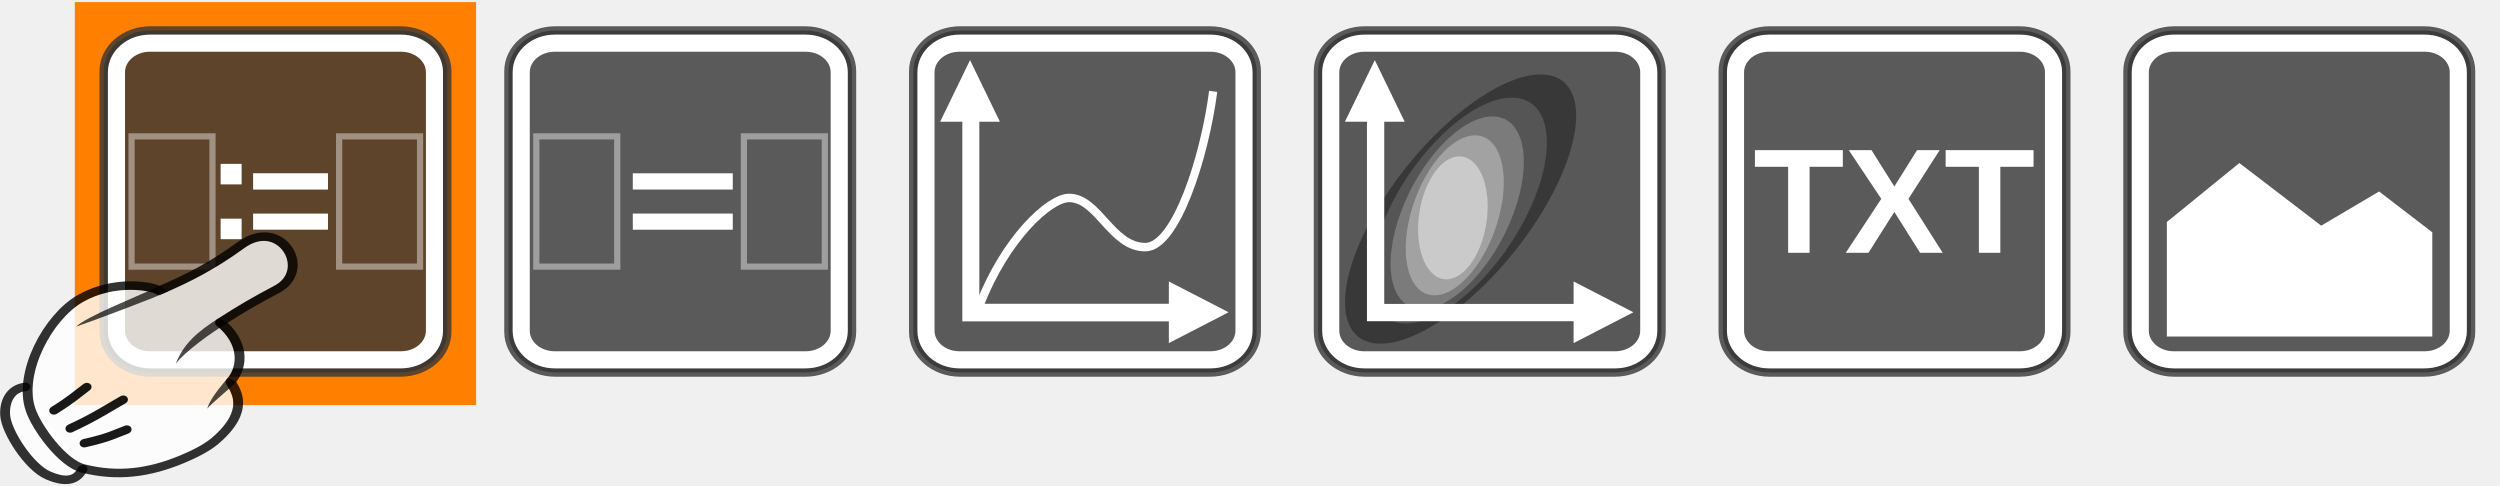
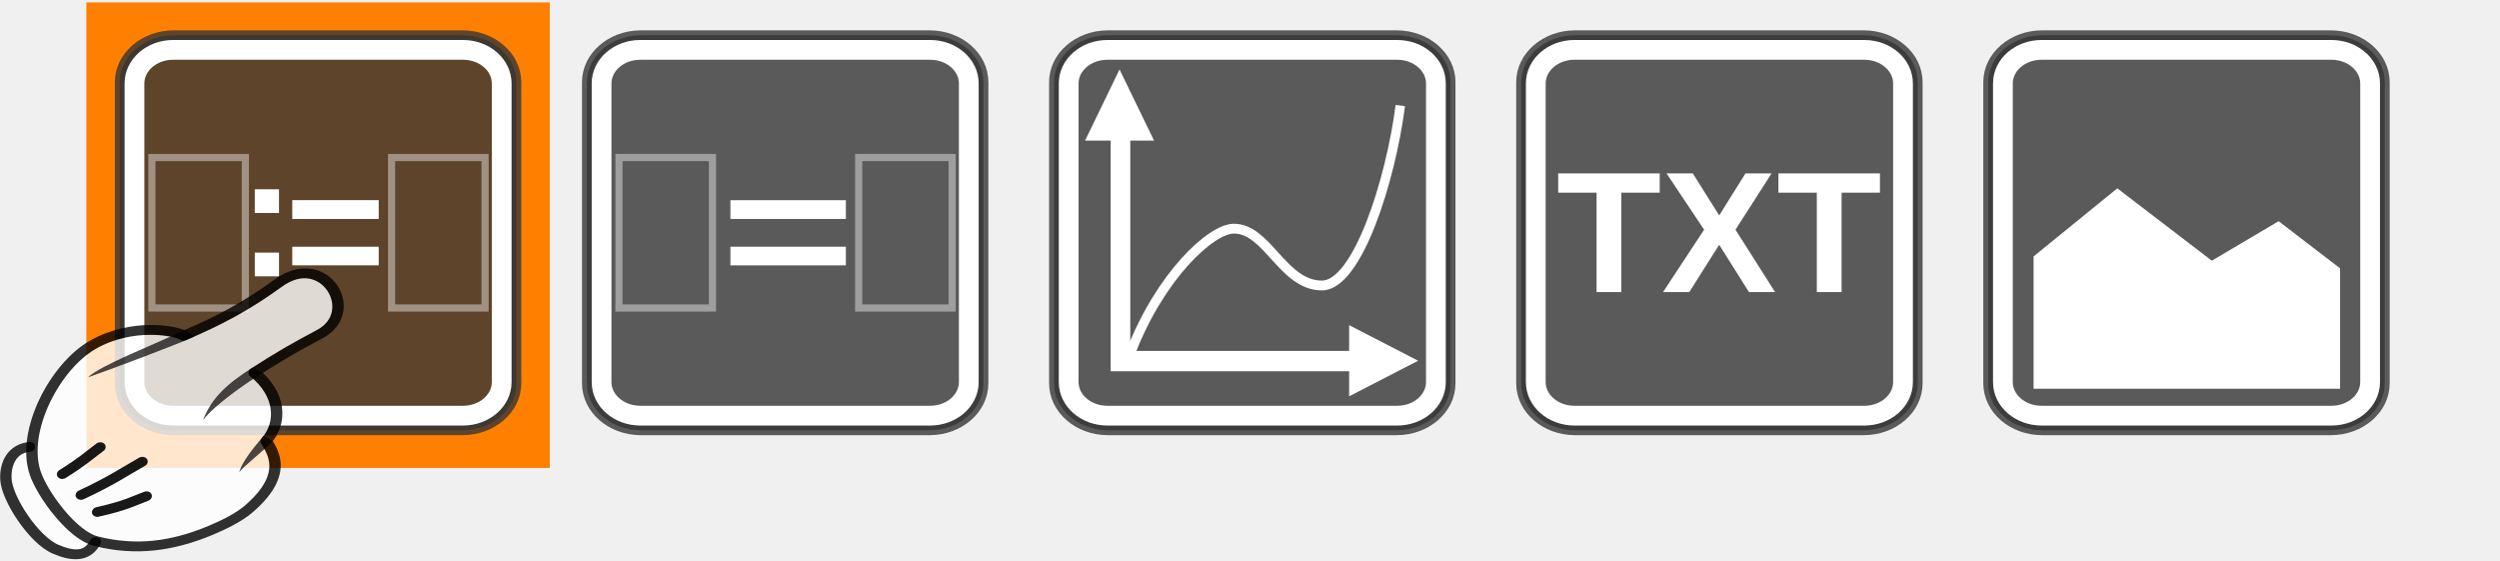
- <svg xmlns="http://www.w3.org/2000/svg" version="1.1" width="335" height="65" id="svg11300">
+ <svg xmlns="http://www.w3.org/2000/svg" version="1.1" width="290" height="65" id="svg11300">
  <defs id="defs3" />
  <rect width="53.779" height="54" rx="0" ry="0" x="10.022" y="0.281" id="rect3644" style="fill:#ff8000;fill-opacity:1;stroke:none" />
  <g transform="translate(12.83047,1.000721)" id="g3139">
    <rect width="46.014" height="45.816" rx="6.265" ry="5.442" x="1.074" y="3.092" id="rect11518" style="color:#000000;fill:#353535;fill-opacity:0.8;fill-rule:evenodd;stroke:#353535;stroke-width:1.146;stroke-linejoin:bevel;stroke-miterlimit:10;stroke-opacity:0.8" />
    <rect width="42.613" height="42.43" rx="4.487" ry="3.898" x="2.775" y="4.785" id="rect11528" style="color:#000000;fill:none;stroke:#ffffff;stroke-width:2.292;stroke-linejoin:bevel;stroke-miterlimit:10" />
    <text x="14.814" y="31.049" id="text3080" xml:space="preserve" style="font-size:20px;font-style:normal;font-variant:normal;font-weight:bold;font-stretch:normal;text-align:start;line-height:125%;writing-mode:lr-tb;text-anchor:start;fill:#ffffff;fill-opacity:1;stroke:none;font-family:Arial;-inkscape-font-specification:Arial Bold">
      <tspan x="14.814" y="31.049" id="tspan3082">:</tspan>
    </text>
    <text x="20.258" y="32.621" id="text3080-5" xml:space="preserve" style="font-size:20px;font-style:normal;font-variant:normal;font-weight:bold;font-stretch:normal;text-align:start;line-height:125%;writing-mode:lr-tb;text-anchor:start;fill:#ffffff;fill-opacity:1;stroke:none;font-family:Arial;-inkscape-font-specification:Arial Bold">
      <tspan x="20.258" y="32.621" id="tspan3082-6">=</tspan>
    </text>
    <rect width="10.846" height="17.456" rx="5.034" ry="0" x="4.797" y="17.272" id="rect3926" style="opacity:0.9;fill:none;stroke:#ffffff;stroke-width:0.832;stroke-linecap:round;stroke-linejoin:miter;stroke-miterlimit:4;stroke-opacity:0.456;stroke-dasharray:none;stroke-dashoffset:0" />
    <rect width="10.846" height="17.456" rx="5.034" ry="0" x="32.611" y="17.272" id="rect3926-3" style="opacity:0.9;fill:none;stroke:#ffffff;stroke-width:0.832;stroke-linecap:round;stroke-linejoin:miter;stroke-miterlimit:4;stroke-opacity:0.456;stroke-dasharray:none;stroke-dashoffset:0" />
  </g>
-   <g transform="translate(67.06875,3.000721)" id="g3149">
+   <g transform="translate(67.03644,3.000721)" id="g3149">
    <rect width="46.014" height="45.816" rx="6.265" ry="5.442" x="1.074" y="1.092" id="rect11518-9" style="color:#000000;fill:#353535;fill-opacity:0.8;fill-rule:evenodd;stroke:#353535;stroke-width:1.146;stroke-linejoin:bevel;stroke-miterlimit:10;stroke-opacity:0.8" />
    <rect width="42.613" height="42.43" rx="4.487" ry="3.898" x="2.775" y="2.785" id="rect11528-9" style="color:#000000;fill:none;stroke:#ffffff;stroke-width:2.292;stroke-linejoin:bevel;stroke-miterlimit:10" />
    <text x="14.386" y="35.384" transform="scale(1.155537,0.8653985)" id="text3080-5-3" xml:space="preserve" style="font-size:23.111px;font-style:normal;font-variant:normal;font-weight:bold;font-stretch:normal;text-align:start;line-height:125%;writing-mode:lr-tb;text-anchor:start;fill:#ffffff;fill-opacity:1;stroke:none;font-family:Arial;-inkscape-font-specification:Arial Bold">
      <tspan x="14.386" y="35.384" id="tspan3082-6-9">=</tspan>
    </text>
    <rect width="10.846" height="17.456" rx="5.034" ry="0" x="4.797" y="15.272" id="rect3926-5" style="opacity:0.9;fill:none;stroke:#ffffff;stroke-width:0.832;stroke-linecap:round;stroke-linejoin:miter;stroke-miterlimit:4;stroke-opacity:0.456;stroke-dasharray:none;stroke-dashoffset:0" />
    <rect width="10.846" height="17.456" rx="5.034" ry="0" x="32.611" y="15.272" id="rect3926-3-9" style="opacity:0.9;fill:none;stroke:#ffffff;stroke-width:0.832;stroke-linecap:round;stroke-linejoin:miter;stroke-miterlimit:4;stroke-opacity:0.456;stroke-dasharray:none;stroke-dashoffset:0" />
  </g>
-   <g transform="translate(121.307,3.014216)" id="g3242">
+   <g transform="translate(121.2424,3.014217)" id="g3242">
    <rect width="46.014" height="45.816" rx="6.265" ry="5.442" x="1.074" y="1.078" id="rect11518-8" style="color:#000000;fill:#353535;fill-opacity:0.8;fill-rule:evenodd;stroke:#353535;stroke-width:1.146;stroke-linejoin:bevel;stroke-miterlimit:10;stroke-opacity:0.8" />
    <rect width="42.613" height="42.43" rx="4.487" ry="3.898" x="2.775" y="2.772" id="rect11528-2" style="color:#000000;fill:none;stroke:#ffffff;stroke-width:2.292;stroke-linejoin:bevel;stroke-miterlimit:10" />
    <g transform="matrix(1.162038,0,0,1.203316,-0.5894232,-0.8727336)" id="g3916">
      <path d="M 9.112,32.132 C 12.047,24.828 17.089,20.281 19.383,20.263 c 3.356,-0.026 4.891,5.478 8.804,5.478 3.527,0 6.847,-10.043 7.826,-17.346" id="path9990" style="fill:none;stroke:#ffffff;stroke-width:0.945px;stroke-opacity:1" />
      <path d="m 8.067,8.836 0,24.192 26.832,0" id="path9988" style="fill:none;stroke:#ffffff;stroke-width:1.96" />
      <path d="m 7.975,4.914 -3.446,6.862 6.891,0 -3.446,-6.862" id="path9992" style="fill:#ffffff;fill-rule:evenodd" />
      <path d="m 37.792,32.995 -6.891,-3.431 0,6.862 6.891,-3.431" id="path9994" style="fill:#ffffff;fill-rule:evenodd" />
    </g>
  </g>
-   <g transform="translate(175.5453,3.014216)" id="g3345">
-     <path d="m 26,29.076 a 10.381,18.076 0 1 1 -20.763,0 10.381,18.076 0 1 1 20.763,0 z" transform="matrix(1.076326,0,-0.5934177,0.9978903,20.61734,-4.014929)" id="path2911" style="fill:#353535;fill-opacity:0.843;stroke:none" />
-     <rect width="46.014" height="45.816" rx="6.265" ry="5.442" x="1.074" y="1.078" id="rect11518-7" style="color:#000000;fill:#323232;fill-opacity:0.8;fill-rule:evenodd;stroke:#353535;stroke-width:1.146;stroke-linejoin:bevel;stroke-miterlimit:10;stroke-opacity:0.8" />
-     <path d="m 26,29.076 a 10.381,18.076 0 1 1 -20.763,0 10.381,18.076 0 1 1 20.763,0 z" transform="matrix(0.9088726,0,-0.3932702,0.836996,17.1642,0.8649529)" id="path2911-3" style="fill:#5a5a5a;fill-opacity:0.843;stroke:none" />
-     <path d="m 26,29.076 a 10.381,18.076 0 1 1 -20.763,0 10.381,18.076 0 1 1 20.763,0 z" transform="matrix(0.7301465,0,-0.2609687,0.7140775,15.90574,4.734754)" id="path2911-3-5" style="fill:#828282;fill-opacity:0.843;stroke:none" />
-     <path d="m 26,29.076 a 10.381,18.076 0 1 1 -20.763,0 10.381,18.076 0 1 1 20.763,0 z" transform="matrix(0.5761732,0,-0.1504096,0.5929307,14.76545,8.601075)" id="path2911-3-5-0-5" style="fill:#aaaaaa;fill-opacity:0.843;stroke:none" />
-     <path d="m 26,29.076 a 10.381,18.076 0 1 1 -20.763,0 10.381,18.076 0 1 1 20.763,0 z" transform="matrix(0.4411507,0,-0.04811202,0.4557463,13.64951,12.9256)" id="path2911-3-5-0" style="fill:#d2d2d2;fill-opacity:0.843;stroke:none" />
-     <rect width="42.613" height="42.43" rx="4.487" ry="3.898" x="2.775" y="2.772" id="rect11528-1" style="color:#000000;fill:none;stroke:#ffffff;stroke-width:2.292;stroke-linejoin:bevel;stroke-miterlimit:10" />
-     <path d="m 8.785,9.76 0,29.11 31.179,0" id="path9988-8" style="fill:none;stroke:#ffffff;stroke-width:2.317" />
-     <path d="m 8.678,5.041 -4.004,8.257 8.008,0 -4.004,-8.257" id="path9992-3" style="fill:#ffffff;fill-rule:evenodd" />
-     <path d="m 43.326,38.831 -8.008,-4.128 0,8.257 8.008,-4.128" id="path9994-1" style="fill:#ffffff;fill-rule:evenodd" />
-   </g>
-   <g transform="translate(229.8649,3.000721)" id="g3448">
+   <g transform="translate(175.5297,3.000721)" id="g3448">
    <rect width="46.014" height="45.816" rx="6.265" ry="5.442" x="0.993" y="1.092" id="rect11518-6" style="color:#000000;fill:#353535;fill-opacity:0.8;fill-rule:evenodd;stroke:#353535;stroke-width:1.146;stroke-linejoin:bevel;stroke-miterlimit:10;stroke-opacity:0.8" />
    <rect width="42.613" height="42.43" rx="4.487" ry="3.898" x="2.693" y="2.785" id="rect11528-21" style="color:#000000;fill:none;stroke:#ffffff;stroke-width:2.292;stroke-linejoin:bevel;stroke-miterlimit:10" />
    <text x="5.074" y="30.88" id="text3080-4" xml:space="preserve" style="font-size:20px;font-style:normal;font-variant:normal;font-weight:bold;font-stretch:normal;text-align:start;line-height:125%;writing-mode:lr-tb;text-anchor:start;fill:#ffffff;fill-opacity:1;stroke:none;font-family:Arial;-inkscape-font-specification:Arial Bold">
      <tspan x="5.074" y="30.88" id="tspan3082-5">TXT</tspan>
    </text>
  </g>
-   <g transform="translate(284.0219,3.000721)" id="g3525">
+   <g transform="translate(229.6543,3.000721)" id="g3525">
    <rect width="46.014" height="45.816" rx="6.265" ry="5.442" x="1.074" y="1.092" id="rect11518-4" style="color:#000000;fill:#353535;fill-opacity:0.8;fill-rule:evenodd;stroke:#353535;stroke-width:1.146;stroke-linejoin:bevel;stroke-miterlimit:10;stroke-opacity:0.8" />
    <rect width="42.613" height="42.43" rx="4.487" ry="3.898" x="2.775" y="2.785" id="rect11528-8" style="color:#000000;fill:none;stroke:#ffffff;stroke-width:2.292;stroke-linejoin:bevel;stroke-miterlimit:10" />
-     <polygon points="226.755,456.162 226.755,443.662 220.074,438.766 212.808,442.867 202.527,435.355 193.422,442.424 193.422,456.162 " transform="matrix(1.067119,0,0,1.117301,-200.0693,-467.5764)" id="polygon5611" style="fill:#ffffff;fill-opacity:1" />
+     <polygon points="202.527,435.355 193.422,442.424 193.422,456.162 226.755,456.162 226.755,443.662 220.074,438.766 212.808,442.867 " transform="matrix(1.067119,0,0,1.117301,-200.0693,-467.5764)" id="polygon5611" style="fill:#ffffff;fill-opacity:1" />
  </g>
  <g transform="matrix(0.1819176,0.2233643,-0.2695849,0.1708351,282.1428,-139.2022)" id="g3915-6-3-7">
    <path d="m 89.471,1065.9 c 3.727,6.126 -0.484,10.049 -6.16,12.947 -8.03,4.099 -27.898,2.102 -34.7,-2.014 -6.243,-3.777 -9.013,-9.35 -6.04,-14.184" id="path3894-6-5-0" style="opacity:0.8;fill:#ffffff;stroke:#000000;stroke-width:4.061;stroke-linecap:round;stroke-linejoin:round" />
    <path d="m 21.354,1021 c -0.857,15.682 13.892,40.298 31.364,46.018 9.022,2.954 29.326,3.846 36.494,-1.431 12.273,-9.037 18.48,-20.686 21.285,-35.088 0.994,-5.105 1.707,-10.986 0.957,-15.702 -3.19,-20.064 -14.951,-20.048 -19.514,-20.76 -2.727,-8.725 -12.699,-15.044 -26.068,-12.391 -0.103,-10.746 0.226,-17.365 1.112,-27.536 1.483,-17.013 -27.986,-20.845 -26.491,-0.012 1.018,14.187 0.027,25.675 -2.499,39 -3.45,1.038 -15.746,11.529 -16.641,27.901 z" id="path3112-2-1-9" style="opacity:0.8;fill:#ffffff;fill-opacity:1;stroke:#000000;stroke-width:4.061;stroke-linecap:round;stroke-linejoin:round;stroke-opacity:1" />
    <path d="m 63.838,981.04 c 0.031,10.253 1.215,18.225 7.226,26.105 -2.509,-6.575 -3.369,-19.666 -3.177,-27.939 z" id="path3882-6-0-9" style="text-indent:0;text-transform:none;block-progression:tb;opacity:0.7;color:#000000" />
    <path d="m 93.471,992.23 -3.809,1.486 c 1.929,5.577 4.051,11.842 7.114,15.183 -1.08,-2.605 -2.077,-11.978 -3.305,-16.669 z" id="path3884-6-5-0" style="text-indent:0;text-transform:none;block-progression:tb;opacity:0.7;color:#000000" />
    <path d="m 79.642,1058.3 c 4.037,-9.678 3.976,-12.465 5.195,-17.405" id="path3886-8-8-3" style="opacity:0.9;fill:none;stroke:#000000;stroke-width:4.061;stroke-linecap:round;stroke-linejoin:round" />
    <path d="m 70.26,1059 c 1.692,-11.475 1.424,-17.152 1.855,-24.898" id="path3888-4-1-5" style="opacity:0.9;fill:none;stroke:#000000;stroke-width:4.061;stroke-linecap:round;stroke-linejoin:round" />
    <path d="m 59.041,1059.5 c 0.097,-7.981 -0.599,-11.754 -1.049,-16.831" id="path3890-1-7-5" style="opacity:0.9;fill:none;stroke:#000000;stroke-width:4.061;stroke-linecap:round;stroke-linejoin:round" />
    <path d="m 36.249,991.71 c -1.703,12.092 -6.197,31.682 -4.811,38.213 1.185,-3.99 8.356,-33.636 9.133,-39.703 z" id="path3892-0-5-3" style="text-indent:0;text-transform:none;block-progression:tb;opacity:0.7;color:#000000" />
  </g>
</svg>
